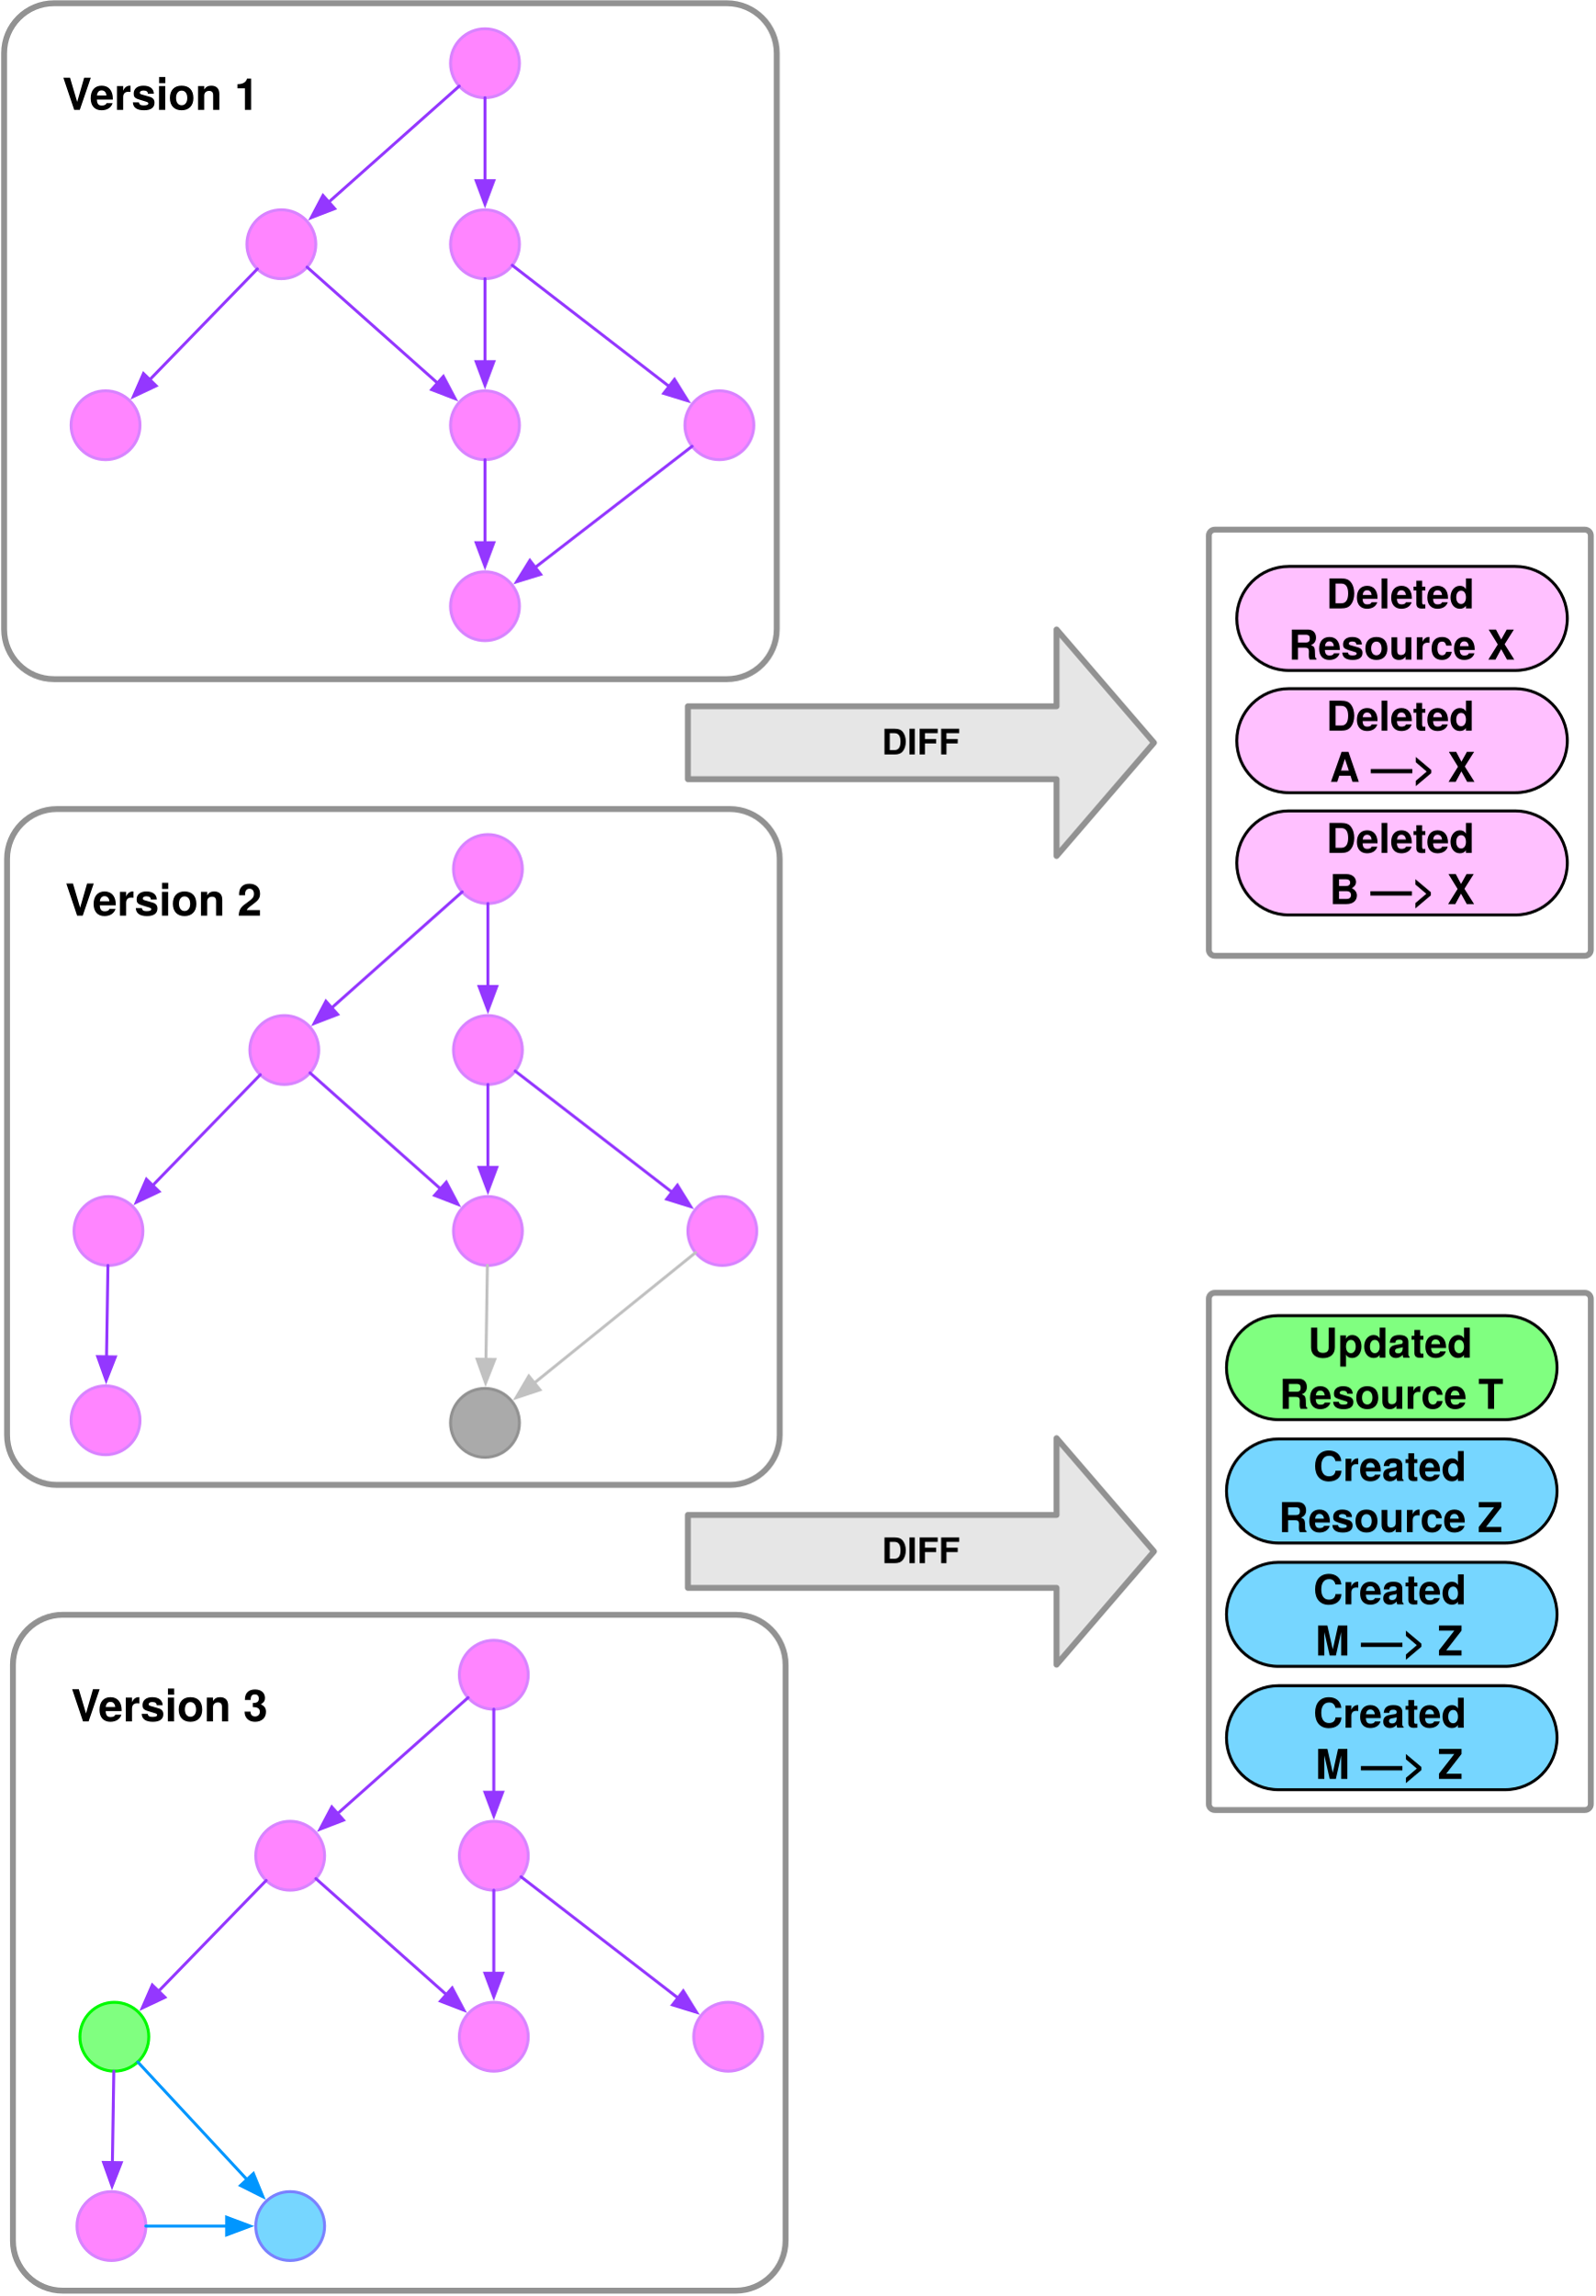
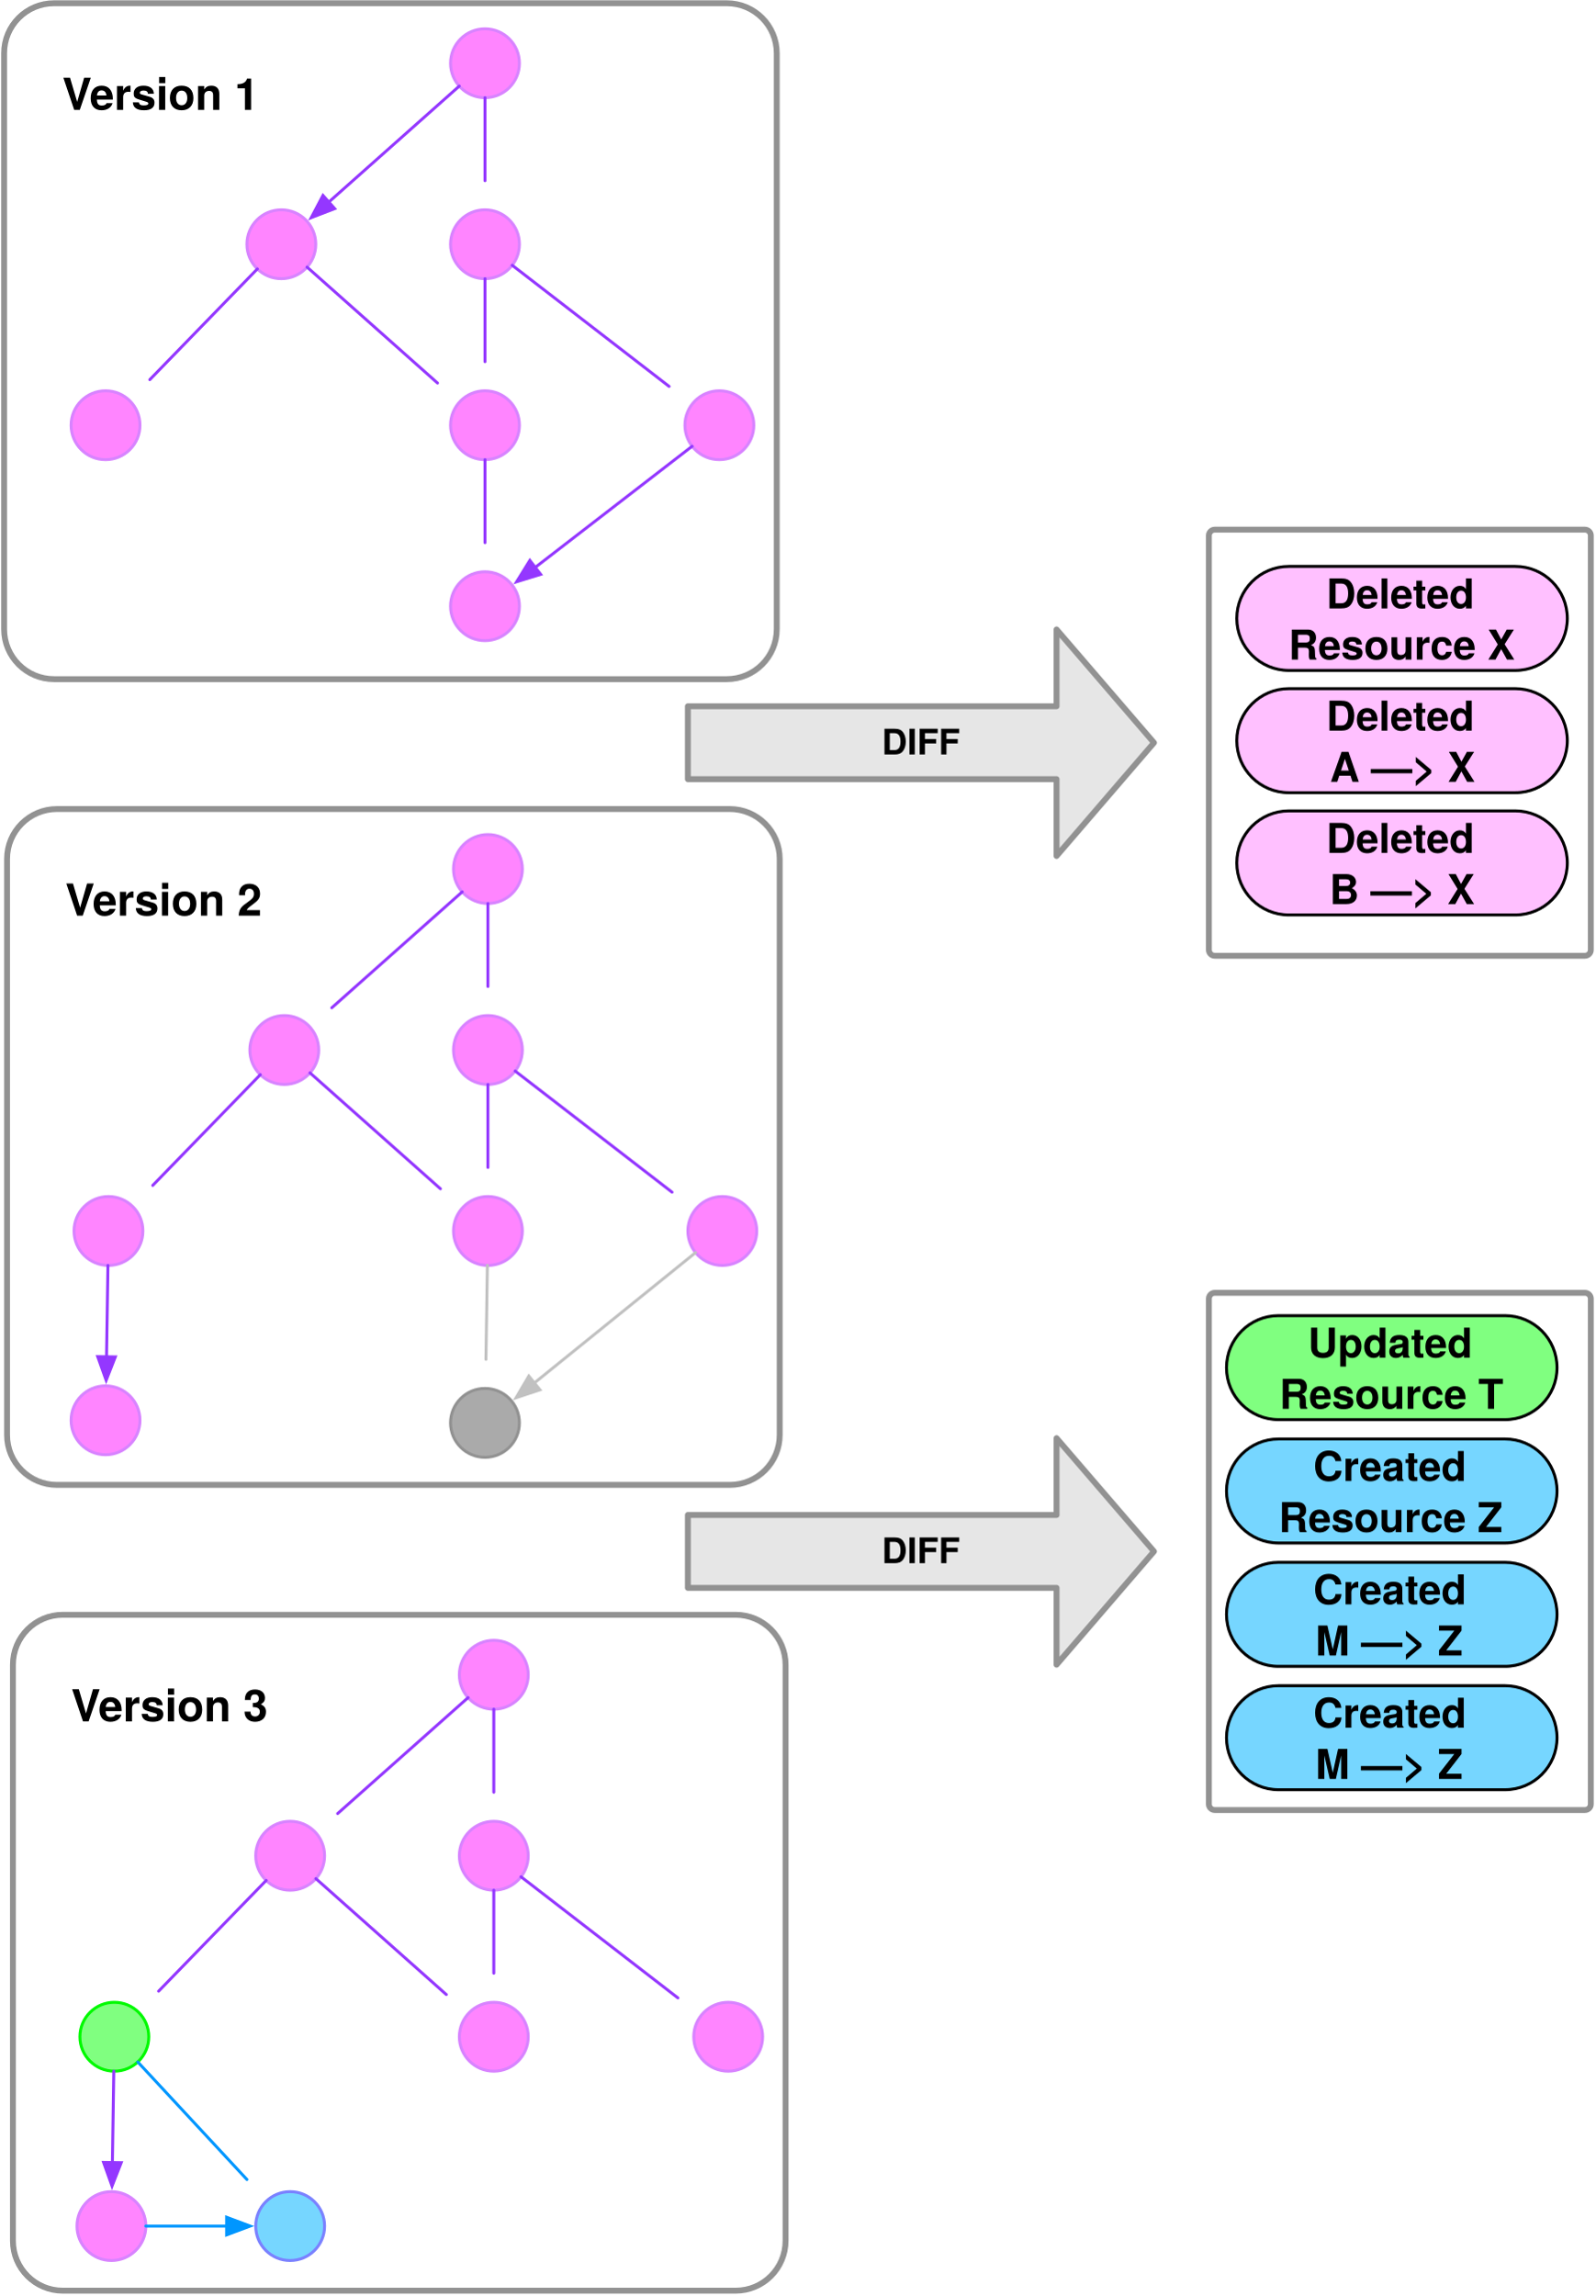
<svg xmlns="http://www.w3.org/2000/svg" width="724" height="781pt" viewBox="365 182 543 781">
  <defs>
    <marker id="a" color="#9437ff" markerHeight="8" markerUnits="strokeWidth" markerWidth="10" orient="auto" overflow="visible" viewBox="-1 -4 10 8">
-       <path fill="currentColor" stroke="currentColor" d="M8 0 0-3v6Z" />
+       <path fill="currentColor" stroke="currentColor" d="M8 0 0-3v6z" />
    </marker>
    <marker id="b" color="#9437ff" markerHeight="8" markerUnits="strokeWidth" markerWidth="10" orient="auto" overflow="visible" viewBox="-1 -4 10 8">
-       <path fill="currentColor" stroke="currentColor" d="M8 0 0-3v6Z" />
+       <path fill="currentColor" stroke="currentColor" d="M8 0 0-3v6z" />
    </marker>
    <marker id="c" color="#c1c1c1" markerHeight="8" markerUnits="strokeWidth" markerWidth="10" orient="auto" overflow="visible" viewBox="-1 -4 10 8">
-       <path fill="currentColor" stroke="currentColor" d="M8 0 0-3v6Z" />
+       <path fill="currentColor" stroke="currentColor" d="M8 0 0-3v6z" />
    </marker>
    <marker id="d" color="#0096ff" markerHeight="8" markerUnits="strokeWidth" markerWidth="10" orient="auto" overflow="visible" viewBox="-1 -4 10 8">
-       <path fill="currentColor" stroke="currentColor" d="M8 0 0-3v6Z" />
+       <path fill="currentColor" stroke="currentColor" d="M8 0 0-3v6z" />
    </marker>
  </defs>
  <g fill="none">
    <path fill="#fff" d="M0 0h1549v1131H0z" />
-     <path fill="#fff" d="M383.4 183.104h229c9.39 0 17 7.612 17 17v196c0 9.39-7.61 17-17 17h-229c-9.388 0-17-7.61-17-17v-196c0-9.388 7.612-17 17-17Z" />
-     <path stroke="#929292" stroke-linecap="round" stroke-linejoin="round" stroke-width="2" d="M383.4 183.104h229c9.39 0 17 7.612 17 17v196c0 9.39-7.61 17-17 17h-229c-9.388 0-17-7.61-17-17v-196c0-9.388 7.612-17 17-17Z" />
+     <path fill="#fff" d="M383.4 183.104h229c9.39 0 17 7.612 17 17v196c0 9.39-7.61 17-17 17h-229c-9.388 0-17-7.61-17-17v-196c0-9.388 7.612-17 17-17z" />
+     <path stroke="#929292" stroke-linecap="round" stroke-linejoin="round" stroke-width="2" d="M383.4 183.104h229c9.39 0 17 7.612 17 17v196c0 9.39-7.61 17-17 17h-229c-9.388 0-17-7.61-17-17v-196c0-9.388 7.612-17 17-17z" />
    <text fill="#000" transform="translate(385.9 204.382)">
      <tspan x=".305" y="15" font-family="Helvetica Neue" font-size="15" font-weight="bold" textLength="66.39">Version 1</tspan>
    </text>
    <circle cx="530.078" cy="203.519" r="11.719" fill="#ff85ff" />
    <circle cx="530.078" cy="203.519" r="11.719" stroke="#d883ff" stroke-linecap="round" stroke-linejoin="round" />
    <circle cx="460.761" cy="265.106" r="11.719" fill="#ff85ff" />
    <circle cx="460.761" cy="265.106" r="11.719" stroke="#d883ff" stroke-linecap="round" stroke-linejoin="round" />
    <circle cx="530.078" cy="265.106" r="11.719" fill="#ff85ff" />
    <circle cx="530.078" cy="265.106" r="11.719" stroke="#d883ff" stroke-linecap="round" stroke-linejoin="round" />
    <circle cx="400.919" cy="326.694" r="11.719" fill="#ff85ff" />
    <circle cx="400.919" cy="326.694" r="11.719" stroke="#d883ff" stroke-linecap="round" stroke-linejoin="round" />
    <circle cx="530.078" cy="326.694" r="11.719" fill="#ff85ff" />
    <circle cx="530.078" cy="326.694" r="11.719" stroke="#d883ff" stroke-linecap="round" stroke-linejoin="round" />
    <circle cx="609.867" cy="326.694" r="11.719" fill="#ff85ff" />
    <circle cx="609.867" cy="326.694" r="11.719" stroke="#d883ff" stroke-linecap="round" stroke-linejoin="round" />
    <circle cx="530.078" cy="388.281" r="11.719" fill="#ff85ff" />
    <circle cx="530.078" cy="388.281" r="11.719" stroke="#d883ff" stroke-linecap="round" stroke-linejoin="round" />
    <path stroke="#9437ff" stroke-linecap="round" stroke-linejoin="round" marker-end="url(#a)" d="m521.317 211.303-44.394 39.444" />
-     <path stroke="#9437ff" stroke-linecap="round" stroke-linejoin="round" marker-end="url(#b)" d="M530.078 215.238v28.249" />
-     <path stroke="#9437ff" stroke-linecap="round" stroke-linejoin="round" marker-end="url(#b)" d="m452.594 273.511-36.609 37.678" />
-     <path stroke="#9437ff" stroke-linecap="round" stroke-linejoin="round" marker-end="url(#b)" d="m469.522 272.89 44.394 39.444" />
-     <path stroke="#9437ff" stroke-linecap="round" stroke-linejoin="round" marker-end="url(#b)" d="M530.078 276.825v28.25" />
-     <path stroke="#9437ff" stroke-linecap="round" stroke-linejoin="round" marker-end="url(#b)" d="m539.356 272.268 53.396 41.215" />
-     <path stroke="#9437ff" stroke-linecap="round" stroke-linejoin="round" marker-end="url(#b)" d="M530.078 338.413v28.249" />
-     <path stroke="#9437ff" stroke-linecap="round" stroke-linejoin="round" marker-end="url(#b)" d="m600.589 333.855-53.396 41.215" />
-     <path fill="#fff" d="M384.4 457.304h229c9.39 0 17 7.612 17 17v196c0 9.39-7.61 17-17 17h-229c-9.388 0-17-7.61-17-17v-196c0-9.388 7.612-17 17-17Z" />
-     <path stroke="#929292" stroke-linecap="round" stroke-linejoin="round" stroke-width="2" d="M384.4 457.304h229c9.39 0 17 7.612 17 17v196c0 9.39-7.61 17-17 17h-229c-9.388 0-17-7.61-17-17v-196c0-9.388 7.612-17 17-17Z" />
+     <path stroke="#9437ff" stroke-linecap="round" stroke-linejoin="round" marker-end="url(#b)" d="M530.078 215.238v28.249m-77.484 30.024-36.609 37.678m53.537-38.299 44.394 39.444m16.162-35.509v28.25m9.278-32.807 53.396 41.215m-62.674 24.93v28.249m70.511-32.807-53.396 41.215" />
+     <path fill="#fff" d="M384.4 457.304h229c9.39 0 17 7.612 17 17v196c0 9.39-7.61 17-17 17h-229c-9.388 0-17-7.61-17-17v-196c0-9.388 7.612-17 17-17z" />
+     <path stroke="#929292" stroke-linecap="round" stroke-linejoin="round" stroke-width="2" d="M384.4 457.304h229c9.39 0 17 7.612 17 17v196c0 9.39-7.61 17-17 17h-229c-9.388 0-17-7.61-17-17v-196c0-9.388 7.612-17 17-17z" />
    <text fill="#000" transform="translate(386.9 478.582)">
      <tspan x=".305" y="15" font-family="Helvetica Neue" font-size="15" font-weight="bold" textLength="66.39">Version 2</tspan>
    </text>
    <circle cx="531.078" cy="477.719" r="11.719" fill="#ff85ff" />
    <circle cx="531.078" cy="477.719" r="11.719" stroke="#d883ff" stroke-linecap="round" stroke-linejoin="round" />
    <circle cx="461.761" cy="539.306" r="11.719" fill="#ff85ff" />
    <circle cx="461.761" cy="539.306" r="11.719" stroke="#d883ff" stroke-linecap="round" stroke-linejoin="round" />
    <circle cx="531.078" cy="539.306" r="11.719" fill="#ff85ff" />
    <circle cx="531.078" cy="539.306" r="11.719" stroke="#d883ff" stroke-linecap="round" stroke-linejoin="round" />
    <circle cx="401.919" cy="600.894" r="11.719" fill="#ff85ff" />
    <circle cx="401.919" cy="600.894" r="11.719" stroke="#d883ff" stroke-linecap="round" stroke-linejoin="round" />
    <circle cx="531.078" cy="600.894" r="11.719" fill="#ff85ff" />
    <circle cx="531.078" cy="600.894" r="11.719" stroke="#d883ff" stroke-linecap="round" stroke-linejoin="round" />
    <circle cx="610.867" cy="600.894" r="11.719" fill="#ff85ff" />
    <circle cx="610.867" cy="600.894" r="11.719" stroke="#d883ff" stroke-linecap="round" stroke-linejoin="round" />
    <circle cx="400.919" cy="665.319" r="11.719" fill="#ff85ff" />
    <circle cx="400.919" cy="665.319" r="11.719" stroke="#d883ff" stroke-linecap="round" stroke-linejoin="round" />
-     <path stroke="#9437ff" stroke-linecap="round" stroke-linejoin="round" marker-end="url(#b)" d="m522.317 485.503-44.394 39.444" />
-     <path stroke="#9437ff" stroke-linecap="round" stroke-linejoin="round" marker-end="url(#b)" d="M531.078 489.438v28.249" />
-     <path stroke="#9437ff" stroke-linecap="round" stroke-linejoin="round" marker-end="url(#b)" d="m453.594 547.711-36.609 37.678" />
-     <path stroke="#9437ff" stroke-linecap="round" stroke-linejoin="round" marker-end="url(#b)" d="m470.522 547.09 44.394 39.444" />
-     <path stroke="#9437ff" stroke-linecap="round" stroke-linejoin="round" marker-end="url(#b)" d="M531.078 551.025v28.25" />
-     <path stroke="#9437ff" stroke-linecap="round" stroke-linejoin="round" marker-end="url(#b)" d="m540.356 546.468 53.396 41.215" />
-     <path stroke="#9437ff" stroke-linecap="round" stroke-linejoin="round" marker-end="url(#b)" d="m401.737 612.611-.482 31.092" />
-     <path fill="#fff" d="M386.4 731.504h229c9.39 0 17 7.611 17 17v196c0 9.39-7.61 17-17 17h-229c-9.388 0-17-7.61-17-17v-196c0-9.389 7.612-17 17-17Z" />
-     <path stroke="#929292" stroke-linecap="round" stroke-linejoin="round" stroke-width="2" d="M386.4 731.504h229c9.39 0 17 7.611 17 17v196c0 9.39-7.61 17-17 17h-229c-9.388 0-17-7.61-17-17v-196c0-9.389 7.612-17 17-17Z" />
+     <path stroke="#9437ff" stroke-linecap="round" stroke-linejoin="round" marker-end="url(#b)" d="m522.317 485.503-44.394 39.444m53.155-35.509v28.249m-77.484 30.024-36.609 37.678m53.537-38.299 44.394 39.444m16.162-35.509v28.25m9.278-32.807 53.396 41.215m-192.015 24.928-.482 31.092" />
+     <path fill="#fff" d="M386.4 731.504h229c9.39 0 17 7.611 17 17v196c0 9.39-7.61 17-17 17h-229c-9.388 0-17-7.61-17-17v-196c0-9.389 7.612-17 17-17z" />
+     <path stroke="#929292" stroke-linecap="round" stroke-linejoin="round" stroke-width="2" d="M386.4 731.504h229c9.39 0 17 7.611 17 17v196c0 9.39-7.61 17-17 17h-229c-9.388 0-17-7.61-17-17v-196c0-9.389 7.612-17 17-17z" />
    <text fill="#000" transform="translate(388.9 752.782)">
      <tspan x=".305" y="15" font-family="Helvetica Neue" font-size="15" font-weight="bold" textLength="66.39">Version 3</tspan>
    </text>
    <circle cx="533.078" cy="751.919" r="11.719" fill="#ff85ff" />
    <circle cx="533.078" cy="751.919" r="11.719" stroke="#d883ff" stroke-linecap="round" stroke-linejoin="round" />
    <circle cx="463.761" cy="813.506" r="11.719" fill="#ff85ff" />
    <circle cx="463.761" cy="813.506" r="11.719" stroke="#d883ff" stroke-linecap="round" stroke-linejoin="round" />
    <circle cx="533.078" cy="813.506" r="11.719" fill="#ff85ff" />
    <circle cx="533.078" cy="813.506" r="11.719" stroke="#d883ff" stroke-linecap="round" stroke-linejoin="round" />
    <circle cx="403.919" cy="875.094" r="11.719" fill="#80ff80" />
    <circle cx="403.919" cy="875.094" r="11.719" stroke="#00fa00" stroke-linecap="round" stroke-linejoin="round" />
    <circle cx="533.078" cy="875.094" r="11.719" fill="#ff85ff" />
    <circle cx="533.078" cy="875.094" r="11.719" stroke="#d883ff" stroke-linecap="round" stroke-linejoin="round" />
    <circle cx="612.867" cy="875.094" r="11.719" fill="#ff85ff" />
    <circle cx="612.867" cy="875.094" r="11.719" stroke="#d883ff" stroke-linecap="round" stroke-linejoin="round" />
    <circle cx="402.919" cy="939.519" r="11.719" fill="#ff85ff" />
    <circle cx="402.919" cy="939.519" r="11.719" stroke="#d883ff" stroke-linecap="round" stroke-linejoin="round" />
-     <path stroke="#9437ff" stroke-linecap="round" stroke-linejoin="round" marker-end="url(#b)" d="m524.317 759.703-44.394 39.444" />
-     <path stroke="#9437ff" stroke-linecap="round" stroke-linejoin="round" marker-end="url(#b)" d="M533.078 763.638v28.249" />
-     <path stroke="#9437ff" stroke-linecap="round" stroke-linejoin="round" marker-end="url(#b)" d="m455.594 821.911-36.609 37.677" />
-     <path stroke="#9437ff" stroke-linecap="round" stroke-linejoin="round" marker-end="url(#b)" d="m472.522 821.29 44.394 39.444" />
-     <path stroke="#9437ff" stroke-linecap="round" stroke-linejoin="round" marker-end="url(#b)" d="M533.078 825.225v28.25" />
-     <path stroke="#9437ff" stroke-linecap="round" stroke-linejoin="round" marker-end="url(#b)" d="m542.356 820.668 53.396 41.215" />
-     <path stroke="#9437ff" stroke-linecap="round" stroke-linejoin="round" marker-end="url(#b)" d="m403.737 886.811-.482 31.092" />
+     <path stroke="#9437ff" stroke-linecap="round" stroke-linejoin="round" marker-end="url(#b)" d="m524.317 759.703-44.394 39.444m53.155-35.509v28.249m-77.484 30.024-36.609 37.677m53.537-38.298 44.394 39.444m16.162-35.509v28.25m9.278-32.807 53.396 41.215m-192.015 24.928-.482 31.092" />
    <circle cx="530.078" cy="666.199" r="11.719" fill="#aaa" />
    <circle cx="530.078" cy="666.199" r="11.719" stroke="#929292" stroke-linecap="round" stroke-linejoin="round" />
-     <path stroke="#c1c1c1" stroke-linecap="round" stroke-linejoin="round" marker-end="url(#c)" d="m530.898 612.611-.489 31.971" />
-     <path stroke="#c1c1c1" stroke-linecap="round" stroke-linejoin="round" marker-end="url(#c)" d="m601.753 608.261-54.861 44.347" />
+     <path stroke="#c1c1c1" stroke-linecap="round" stroke-linejoin="round" marker-end="url(#c)" d="m530.898 612.611-.489 31.971m71.344-36.321-54.861 44.347" />
    <circle cx="463.761" cy="939.519" r="11.719" fill="#76d6ff" />
    <circle cx="463.761" cy="939.519" r="11.719" stroke="#7a81ff" stroke-linecap="round" stroke-linejoin="round" />
-     <path stroke="#0096ff" stroke-linecap="round" stroke-linejoin="round" marker-end="url(#d)" d="m411.895 883.68 37.153 39.999" />
-     <path stroke="#0096ff" stroke-linecap="round" stroke-linejoin="round" marker-end="url(#d)" d="M414.638 939.519h27.504" />
-     <path fill="#000" fill-opacity=".1" d="M599.148 447.146v-24.812h125.5V396.2l33.165 38.54-33.165 38.54v-26.134Z" />
-     <path stroke="#929292" stroke-linecap="round" stroke-linejoin="round" stroke-width="2" d="M599.148 447.146v-24.812h125.5V396.2l33.165 38.54-33.165 38.54v-26.134Z" />
+     <path stroke="#0096ff" stroke-linecap="round" stroke-linejoin="round" marker-end="url(#d)" d="m411.895 883.68 37.153 39.999m-34.41 15.84h27.504" />
+     <path fill="#000" fill-opacity=".1" d="M599.148 447.146v-24.812h125.5V396.2l33.165 38.54-33.165 38.54v-26.134z" />
+     <path stroke="#929292" stroke-linecap="round" stroke-linejoin="round" stroke-width="2" d="M599.148 447.146v-24.812h125.5V396.2l33.165 38.54-33.165 38.54v-26.134z" />
    <text fill="#000" transform="translate(623.981 427.74)">
      <tspan x="41.169" y="11" font-family="Helvetica" font-size="12" font-weight="bold" textLength="26.66">DIFF</tspan>
    </text>
-     <path fill="#000" fill-opacity=".1" d="M599.148 722.346v-24.812h125.5V671.4l33.165 38.54-33.165 38.54v-26.134Z" />
-     <path stroke="#929292" stroke-linecap="round" stroke-linejoin="round" stroke-width="2" d="M599.148 722.346v-24.812h125.5V671.4l33.165 38.54-33.165 38.54v-26.134Z" />
+     <path fill="#000" fill-opacity=".1" d="M599.148 722.346v-24.812h125.5V671.4l33.165 38.54-33.165 38.54v-26.134z" />
+     <path stroke="#929292" stroke-linecap="round" stroke-linejoin="round" stroke-width="2" d="M599.148 722.346v-24.812h125.5V671.4l33.165 38.54-33.165 38.54v-26.134z" />
    <text fill="#000" transform="translate(623.981 702.94)">
      <tspan x="41.169" y="11" font-family="Helvetica" font-size="12" font-weight="bold" textLength="26.66">DIFF</tspan>
    </text>
-     <path fill="#fff" d="M778.5 362.24h126a2 2 0 0 1 2 2v141a2 2 0 0 1-2 2h-126a2 2 0 0 1-2-2v-141a2 2 0 0 1 2-2Z" />
-     <path stroke="#929292" stroke-linecap="round" stroke-linejoin="round" stroke-width="2" d="M778.5 362.24h126a2 2 0 0 1 2 2v141a2 2 0 0 1-2 2h-126a2 2 0 0 1-2-2v-141a2 2 0 0 1 2-2Z" />
-     <path fill="#ffc0ff" d="M803.698 374.74h77.104c9.774 0 17.698 7.924 17.698 17.698 0 9.774-7.924 17.698-17.698 17.698h-77.104c-9.774 0-17.698-7.924-17.698-17.698 0-9.774 7.924-17.698 17.698-17.698Z" />
-     <path stroke="#000" stroke-linecap="round" stroke-linejoin="round" d="M803.698 374.74h77.104c9.774 0 17.698 7.924 17.698 17.698h0c0 9.774-7.924 17.698-17.698 17.698h-77.104c-9.774 0-17.698-7.924-17.698-17.698h0c0-9.774 7.924-17.698 17.698-17.698Z" />
+     <path fill="#fff" d="M778.5 362.24h126a2 2 0 0 1 2 2v141a2 2 0 0 1-2 2h-126a2 2 0 0 1-2-2v-141a2 2 0 0 1 2-2z" />
+     <path stroke="#929292" stroke-linecap="round" stroke-linejoin="round" stroke-width="2" d="M778.5 362.24h126a2 2 0 0 1 2 2v141a2 2 0 0 1-2 2h-126a2 2 0 0 1-2-2v-141a2 2 0 0 1 2-2z" />
+     <path fill="#ffc0ff" d="M803.698 374.74h77.104c9.774 0 17.698 7.924 17.698 17.698 0 9.774-7.924 17.698-17.698 17.698h-77.104c-9.774 0-17.698-7.924-17.698-17.698 0-9.774 7.924-17.698 17.698-17.698z" />
+     <path stroke="#000" stroke-linecap="round" stroke-linejoin="round" d="M803.698 374.74h77.104c9.774 0 17.698 7.924 17.698 17.698h0c0 9.774-7.924 17.698-17.698 17.698h-77.104c-9.774 0-17.698-7.924-17.698-17.698h0c0-9.774 7.924-17.698 17.698-17.698z" />
    <text fill="#000" transform="translate(791 375.032)">
      <tspan x="25.462" y="14" font-family="Helvetica Neue" font-size="14" font-weight="bold" textLength="55.468">Deleted </tspan>
      <tspan x="12.617" y="31.406" font-family="Helvetica Neue" font-size="14" font-weight="bold" textLength="77.266">Resource X</tspan>
    </text>
-     <path fill="#ffc0ff" d="M803.698 416.344h77.104c9.774 0 17.698 7.924 17.698 17.698 0 9.774-7.924 17.698-17.698 17.698h-77.104c-9.774 0-17.698-7.924-17.698-17.698 0-9.774 7.924-17.698 17.698-17.698Z" />
-     <path stroke="#000" stroke-linecap="round" stroke-linejoin="round" d="M803.698 416.344h77.104c9.774 0 17.698 7.924 17.698 17.698h0c0 9.774-7.924 17.698-17.698 17.698h-77.104c-9.774 0-17.698-7.924-17.698-17.698h0c0-9.774 7.924-17.698 17.698-17.698Z" />
+     <path fill="#ffc0ff" d="M803.698 416.344h77.104c9.774 0 17.698 7.924 17.698 17.698 0 9.774-7.924 17.698-17.698 17.698h-77.104c-9.774 0-17.698-7.924-17.698-17.698 0-9.774 7.924-17.698 17.698-17.698z" />
+     <path stroke="#000" stroke-linecap="round" stroke-linejoin="round" d="M803.698 416.344h77.104c9.774 0 17.698 7.924 17.698 17.698h0c0 9.774-7.924 17.698-17.698 17.698h-77.104c-9.774 0-17.698-7.924-17.698-17.698h0c0-9.774 7.924-17.698 17.698-17.698z" />
    <text fill="#000" transform="translate(791 416.636)">
      <tspan x="25.462" y="14" font-family="Helvetica Neue" font-size="14" font-weight="bold" textLength="55.468">Deleted </tspan>
      <tspan x="26.694" y="31.406" font-family="Helvetica Neue" font-size="14" font-weight="bold" textLength="49.112">A —&gt; X</tspan>
    </text>
-     <path fill="#ffc0ff" d="M803.698 457.949h77.104c9.774 0 17.698 7.923 17.698 17.698 0 9.774-7.924 17.697-17.698 17.697h-77.104c-9.774 0-17.698-7.923-17.698-17.697 0-9.775 7.924-17.698 17.698-17.698Z" />
-     <path stroke="#000" stroke-linecap="round" stroke-linejoin="round" d="M803.698 457.949h77.104c9.774 0 17.698 7.923 17.698 17.698h0c0 9.774-7.924 17.697-17.698 17.697h-77.104c-9.774 0-17.698-7.923-17.698-17.697h0c0-9.775 7.924-17.698 17.698-17.698Z" />
+     <path fill="#ffc0ff" d="M803.698 457.949h77.104c9.774 0 17.698 7.923 17.698 17.698 0 9.774-7.924 17.697-17.698 17.697h-77.104c-9.774 0-17.698-7.923-17.698-17.697 0-9.775 7.924-17.698 17.698-17.698z" />
+     <path stroke="#000" stroke-linecap="round" stroke-linejoin="round" d="M803.698 457.949h77.104c9.774 0 17.698 7.923 17.698 17.698h0c0 9.774-7.924 17.697-17.698 17.697h-77.104c-9.774 0-17.698-7.923-17.698-17.697h0c0-9.775 7.924-17.698 17.698-17.698z" />
    <text fill="#000" transform="translate(791 458.24)">
      <tspan x="25.462" y="14" font-family="Helvetica Neue" font-size="14" font-weight="bold" textLength="55.468">Deleted </tspan>
      <tspan x="26.561" y="31.406" font-family="Helvetica Neue" font-size="14" font-weight="bold" textLength="49.378">B —&gt; X</tspan>
    </text>
-     <path fill="#fff" d="M778.5 621.94h126a2 2 0 0 1 2 2v172a2 2 0 0 1-2 2h-126a2 2 0 0 1-2-2v-172a2 2 0 0 1 2-2Z" />
-     <path stroke="#929292" stroke-linecap="round" stroke-linejoin="round" stroke-width="2" d="M778.5 621.94h126a2 2 0 0 1 2 2v172a2 2 0 0 1-2 2h-126a2 2 0 0 1-2-2v-172a2 2 0 0 1 2-2Z" />
-     <path fill="#76d6ff" d="M800.198 671.682h77.104c9.774 0 17.698 7.924 17.698 17.698 0 9.774-7.924 17.698-17.698 17.698h-77.104c-9.774 0-17.698-7.924-17.698-17.698 0-9.774 7.924-17.698 17.698-17.698Z" />
-     <path stroke="#000" stroke-linecap="round" stroke-linejoin="round" d="M800.198 671.682h77.104c9.774 0 17.698 7.924 17.698 17.698h0c0 9.774-7.924 17.698-17.698 17.698h-77.104c-9.774 0-17.698-7.924-17.698-17.698h0c0-9.774 7.924-17.698 17.698-17.698Z" />
+     <path fill="#fff" d="M778.5 621.94h126a2 2 0 0 1 2 2v172a2 2 0 0 1-2 2h-126a2 2 0 0 1-2-2v-172a2 2 0 0 1 2-2z" />
+     <path stroke="#929292" stroke-linecap="round" stroke-linejoin="round" stroke-width="2" d="M778.5 621.94h126a2 2 0 0 1 2 2v172a2 2 0 0 1-2 2h-126a2 2 0 0 1-2-2v-172a2 2 0 0 1 2-2z" />
+     <path fill="#76d6ff" d="M800.198 671.682h77.104c9.774 0 17.698 7.924 17.698 17.698 0 9.774-7.924 17.698-17.698 17.698h-77.104c-9.774 0-17.698-7.924-17.698-17.698 0-9.774 7.924-17.698 17.698-17.698z" />
+     <path stroke="#000" stroke-linecap="round" stroke-linejoin="round" d="M800.198 671.682h77.104c9.774 0 17.698 7.924 17.698 17.698h0c0 9.774-7.924 17.698-17.698 17.698h-77.104c-9.774 0-17.698-7.924-17.698-17.698h0c0-9.774 7.924-17.698 17.698-17.698z" />
    <text fill="#000" transform="translate(787.5 671.974)">
      <tspan x="24.545" y="14" font-family="Helvetica Neue" font-size="14" font-weight="bold" textLength="57.302">Created </tspan>
      <tspan x="12.75" y="31.406" font-family="Helvetica Neue" font-size="14" font-weight="bold" textLength="77">Resource Z</tspan>
    </text>
-     <path fill="#76d6ff" d="M800.198 713.661h77.104c9.774 0 17.698 7.924 17.698 17.698 0 9.774-7.924 17.698-17.698 17.698h-77.104c-9.774 0-17.698-7.924-17.698-17.698 0-9.774 7.924-17.698 17.698-17.698Z" />
-     <path stroke="#000" stroke-linecap="round" stroke-linejoin="round" d="M800.198 713.661h77.104c9.774 0 17.698 7.924 17.698 17.698h0c0 9.774-7.924 17.698-17.698 17.698h-77.104c-9.774 0-17.698-7.924-17.698-17.698h0c0-9.774 7.924-17.698 17.698-17.698Z" />
+     <path fill="#76d6ff" d="M800.198 713.661h77.104c9.774 0 17.698 7.924 17.698 17.698 0 9.774-7.924 17.698-17.698 17.698h-77.104c-9.774 0-17.698-7.924-17.698-17.698 0-9.774 7.924-17.698 17.698-17.698z" />
+     <path stroke="#000" stroke-linecap="round" stroke-linejoin="round" d="M800.198 713.661h77.104c9.774 0 17.698 7.924 17.698 17.698h0c0 9.774-7.924 17.698-17.698 17.698h-77.104c-9.774 0-17.698-7.924-17.698-17.698h0c0-9.774 7.924-17.698 17.698-17.698z" />
    <text fill="#000" transform="translate(787.5 713.953)">
      <tspan x="24.545" y="14" font-family="Helvetica Neue" font-size="14" font-weight="bold" textLength="57.302">Created </tspan>
      <tspan x="25.273" y="31.406" font-family="Helvetica Neue" font-size="14" font-weight="bold" textLength="51.954">M —&gt; Z</tspan>
    </text>
-     <path fill="#76d6ff" d="M800.198 755.64h77.104c9.774 0 17.698 7.924 17.698 17.698 0 9.774-7.924 17.698-17.698 17.698h-77.104c-9.774 0-17.698-7.924-17.698-17.698 0-9.774 7.924-17.698 17.698-17.698Z" />
-     <path stroke="#000" stroke-linecap="round" stroke-linejoin="round" d="M800.198 755.64h77.104c9.774 0 17.698 7.924 17.698 17.698h0c0 9.774-7.924 17.698-17.698 17.698h-77.104c-9.774 0-17.698-7.924-17.698-17.698h0c0-9.774 7.924-17.698 17.698-17.698Z" />
+     <path fill="#76d6ff" d="M800.198 755.64h77.104c9.774 0 17.698 7.924 17.698 17.698 0 9.774-7.924 17.698-17.698 17.698h-77.104c-9.774 0-17.698-7.924-17.698-17.698 0-9.774 7.924-17.698 17.698-17.698z" />
+     <path stroke="#000" stroke-linecap="round" stroke-linejoin="round" d="M800.198 755.64h77.104c9.774 0 17.698 7.924 17.698 17.698h0c0 9.774-7.924 17.698-17.698 17.698h-77.104c-9.774 0-17.698-7.924-17.698-17.698h0c0-9.774 7.924-17.698 17.698-17.698z" />
    <text fill="#000" transform="translate(787.5 755.932)">
      <tspan x="24.545" y="14" font-family="Helvetica Neue" font-size="14" font-weight="bold" textLength="57.302">Created </tspan>
      <tspan x="25.273" y="31.406" font-family="Helvetica Neue" font-size="14" font-weight="bold" textLength="51.954">M —&gt; Z</tspan>
    </text>
-     <path fill="#80ff80" d="M800.198 629.703h77.104c9.774 0 17.698 7.924 17.698 17.698 0 9.774-7.924 17.698-17.698 17.698h-77.104c-9.774 0-17.698-7.924-17.698-17.698 0-9.774 7.924-17.698 17.698-17.698Z" />
-     <path stroke="#000" stroke-linecap="round" stroke-linejoin="round" d="M800.198 629.703h77.104c9.774 0 17.698 7.924 17.698 17.698h0c0 9.774-7.924 17.698-17.698 17.698h-77.104c-9.774 0-17.698-7.924-17.698-17.698h0c0-9.774 7.924-17.698 17.698-17.698Z" />
+     <path fill="#80ff80" d="M800.198 629.703h77.104c9.774 0 17.698 7.924 17.698 17.698 0 9.774-7.924 17.698-17.698 17.698h-77.104c-9.774 0-17.698-7.924-17.698-17.698 0-9.774 7.924-17.698 17.698-17.698z" />
+     <path stroke="#000" stroke-linecap="round" stroke-linejoin="round" d="M800.198 629.703h77.104c9.774 0 17.698 7.924 17.698 17.698h0c0 9.774-7.924 17.698-17.698 17.698h-77.104c-9.774 0-17.698-7.924-17.698-17.698h0c0-9.774 7.924-17.698 17.698-17.698z" />
    <text fill="#000" transform="translate(787.5 629.995)">
      <tspan x="22.732" y="14" font-family="Helvetica Neue" font-size="14" font-weight="bold" textLength="60.928">Updated </tspan>
      <tspan x="13.009" y="31.406" font-family="Helvetica Neue" font-size="14" font-weight="bold" textLength="76.482">Resource T</tspan>
    </text>
  </g>
</svg>
